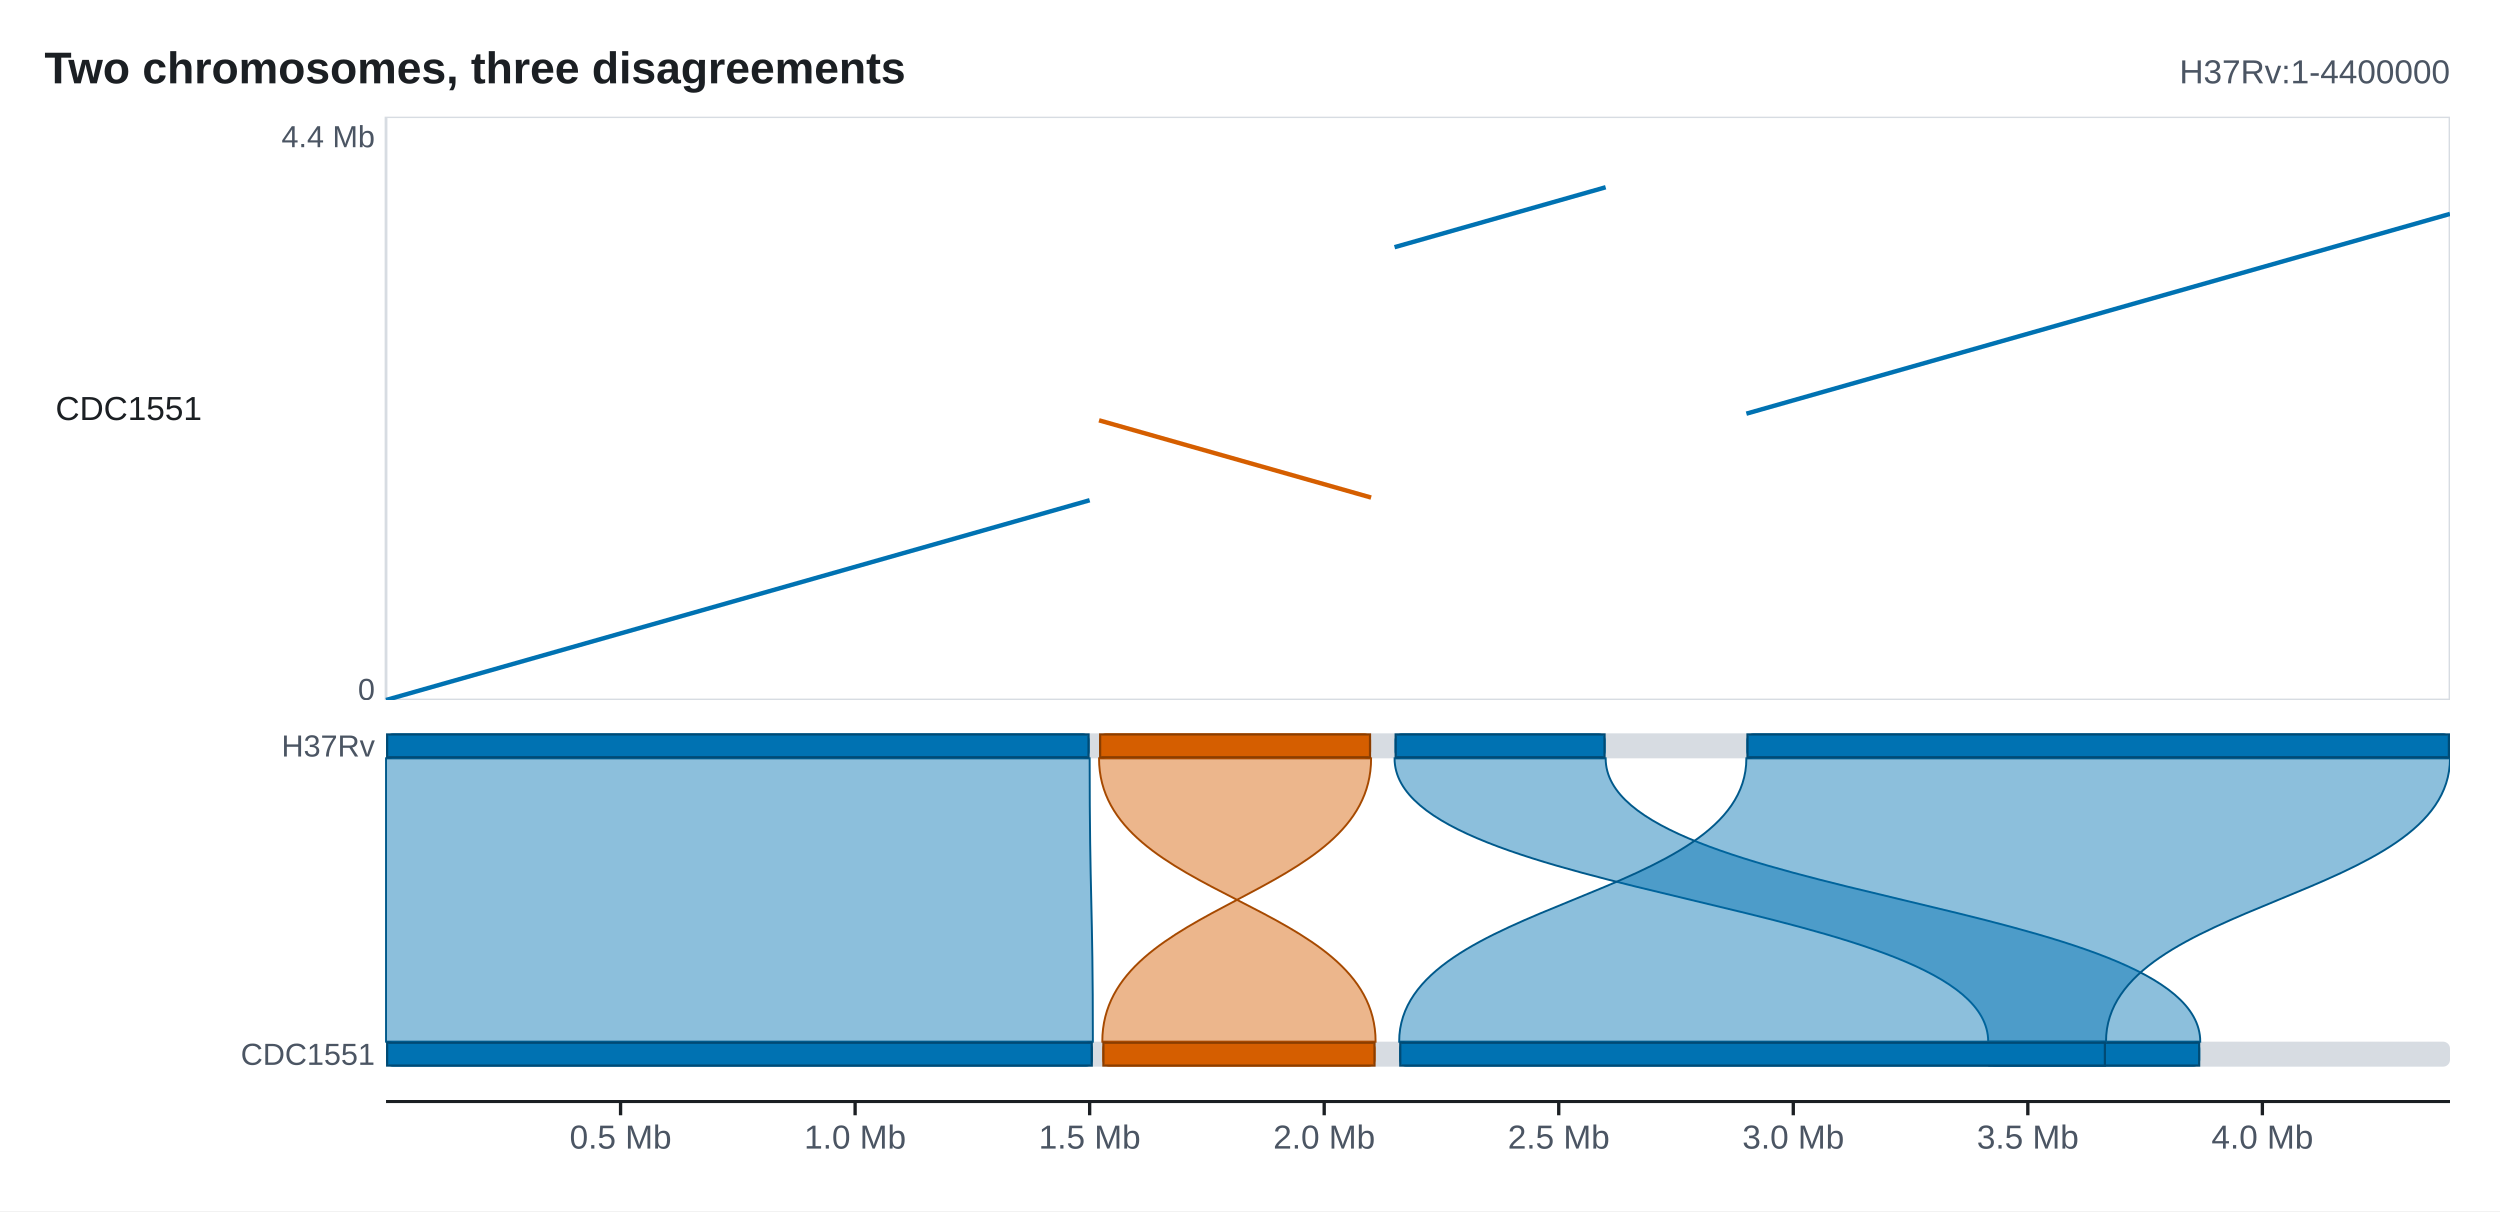
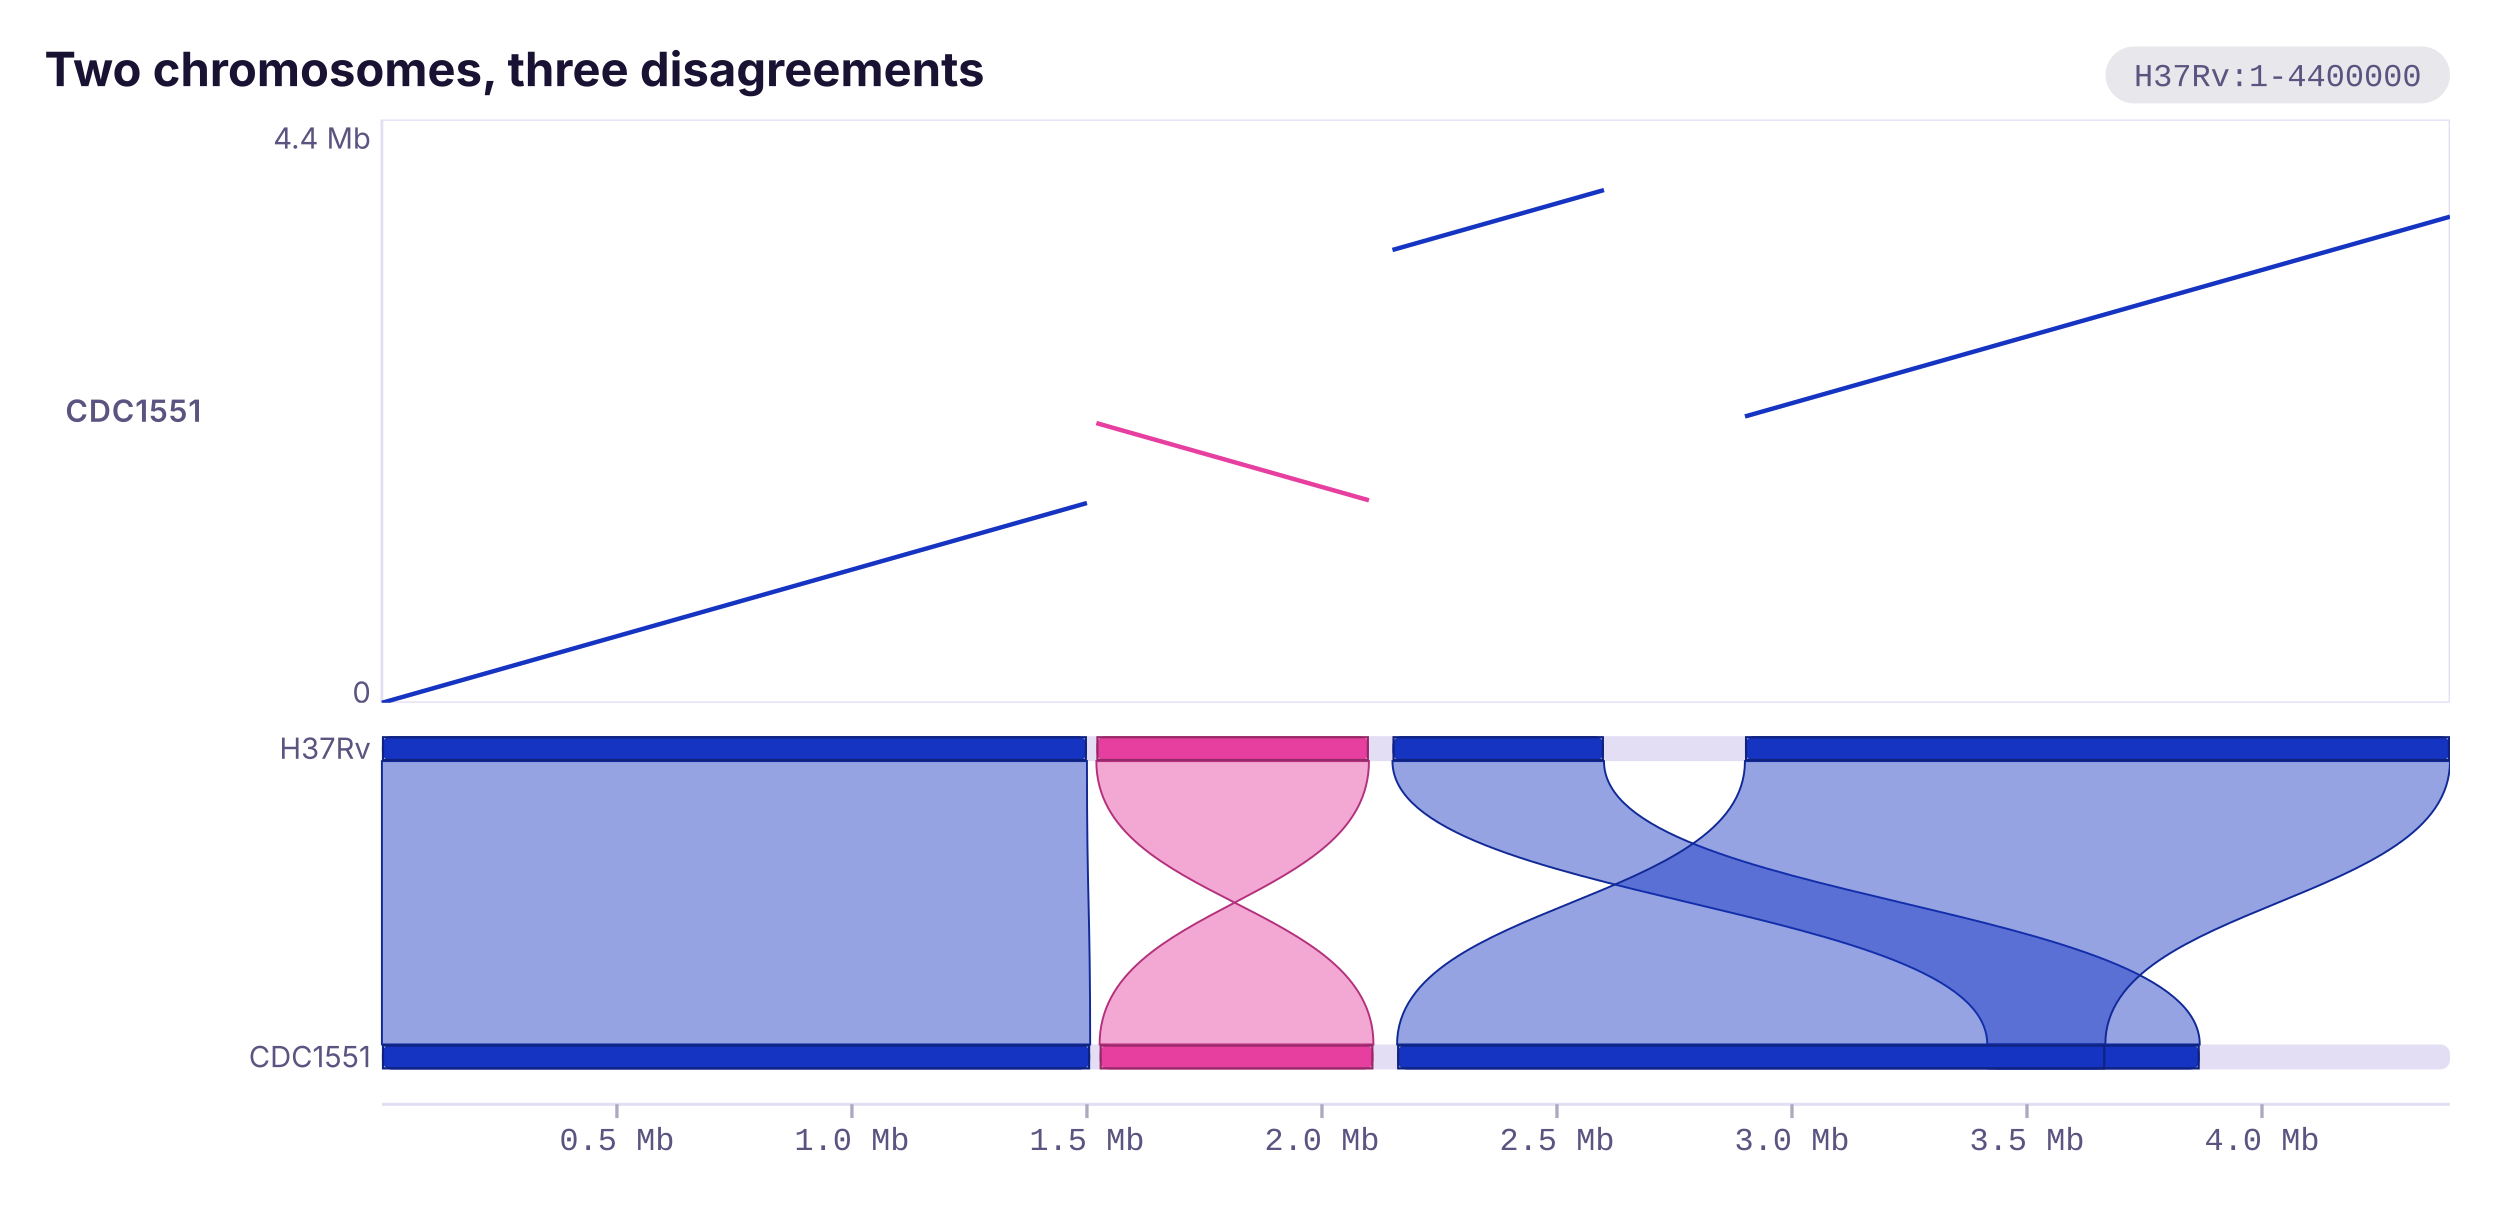
- <svg xmlns="http://www.w3.org/2000/svg" width="900" height="436" viewBox="0 0 900 436" font-family="Liberation Sans, Arial, Helvetica, sans-serif" role="img" aria-labelledby="karyon-title karyon-desc">
+ <svg xmlns="http://www.w3.org/2000/svg" width="900" height="437" viewBox="0 0 900 437" font-family="Inter, Liberation Sans, Arial, Helvetica, sans-serif" role="img" aria-labelledby="karyon-title karyon-desc">
  <defs>
    <clipPath id="karyon-clip-0">
-       <rect x="97.343" y="42" width="784.657" height="210" />
+       <rect x="94.04" y="43" width="787.96" height="210" />
    </clipPath>
    <clipPath id="karyon-clip-1">
-       <rect x="82.68" y="264" width="799.32" height="120" />
+       <rect x="82.448" y="265" width="799.552" height="120" />
    </clipPath>
    <clipPath id="karyon-clip-2">
-       <rect x="138.97" y="396" width="743.03" height="26" />
+       <rect x="137.488" y="397" width="744.512" height="26" />
    </clipPath>
  </defs>
-   <rect x="0" y="0" width="900" height="436" fill="#ffffff" />
-   <text x="16" y="30" fill="#1b1f23" font-size="16" text-anchor="start" font-weight="bold">Two chromosomes, three disagreements</text>
-   <text x="882" y="30" fill="#4b5563" font-size="12" text-anchor="end">H37Rv:1-4400000</text>
-   <text x="72.68" y="151.2" fill="#1b1f23" font-size="12" text-anchor="end">CDC1551</text>
+   <rect x="0" y="0" width="900" height="437" fill="#ffffff" />
+   <text x="16" y="31" fill="#1a1233" font-size="17" text-anchor="start" font-weight="bold">Two chromosomes, three disagreements</text>
+   <rect x="758" y="16.725" width="124" height="20.5" rx="10.25" fill="#e8e7eb" />
+   <text x="820" y="31" fill="#5b5480" font-size="11.5" text-anchor="middle" font-family="JetBrains Mono, Liberation Mono, Menlo, Consolas, monospace">H37Rv:1-4400000</text>
+   <text x="72.448" y="151.85" fill="#5b5480" font-size="11" text-anchor="end" font-weight="600" letter-spacing="0.03em">CDC1551</text>
  <g clip-path="url(#karyon-clip-0)">
-     <rect x="138.97" y="42" width="743.03" height="210" fill="none" stroke="#d7dce2" stroke-width="1" />
+     <rect x="137.488" y="43" width="744.512" height="210" fill="none" stroke="#e4def5" stroke-width="1" />
    <g>
-       <line x1="138.97" y1="252" x2="392.276" y2="180.082" stroke="#0072b2" stroke-width="1.6" />
+       <line x1="137.488" y1="253" x2="391.299" y2="181.082" stroke="#1634c2" stroke-width="1.6" />
    </g>
    <g>
-       <line x1="395.653" y1="151.315" x2="493.598" y2="179.123" stroke="#d55e00" stroke-width="1.6" />
+       <line x1="394.683" y1="152.315" x2="492.823" y2="180.123" stroke="#e63f9f" stroke-width="1.6" />
    </g>
    <g>
-       <line x1="502.041" y1="88.986" x2="578.033" y2="67.411" stroke="#0072b2" stroke-width="1.6" />
+       <line x1="501.284" y1="89.986" x2="577.427" y2="68.411" stroke="#1634c2" stroke-width="1.6" />
    </g>
    <g>
-       <line x1="628.694" y1="148.918" x2="882" y2="77" stroke="#0072b2" stroke-width="1.6" />
+       <line x1="628.189" y1="149.918" x2="882" y2="78" stroke="#1634c2" stroke-width="1.6" />
    </g>
-     <text x="134.97" y="53" fill="#4b5563" font-size="11" text-anchor="end">4.4 Mb</text>
-     <text x="134.97" y="252" fill="#4b5563" font-size="11" text-anchor="end">0</text>
+     <text x="133.488" y="53.5" fill="#5b5480" font-size="10.5" text-anchor="end">4.4 Mb</text>
+     <text x="133.488" y="253" fill="#5b5480" font-size="10.5" text-anchor="end">0</text>
  </g>
  <g clip-path="url(#karyon-clip-1)">
-     <rect x="138.97" y="264" width="743.03" height="9" rx="2.5" fill="#d7dce2" />
-     <rect x="138.97" y="375" width="743.03" height="9" rx="2.5" fill="#d7dce2" />
+     <rect x="137.488" y="265" width="744.512" height="9" rx="3.5" fill="#e4def5" />
+     <rect x="137.488" y="376" width="744.512" height="9" rx="3.5" fill="#e4def5" />
    <g>
-       <path d="M138.97 273 C138.97 324 138.97 324 138.97 375 L393.432 375 C393.432 324 392.276 324 392.276 273 Z" fill="#0072b2" fill-opacity="0.45" />
-       <path d="M138.97 273 C138.97 324 138.97 324 138.97 375 L393.432 375 C393.432 324 392.276 324 392.276 273 Z" fill="none" stroke="#00598b" stroke-width="0.7" />
-       <rect x="138.97" y="264" width="253.306" height="9" rx="2.5" fill="#0072b2" />
-       <rect x="139.37" y="264.4" width="252.506" height="8.2" fill="none" stroke="#004a74" stroke-width="0.8" />
-       <rect x="138.97" y="375" width="254.462" height="9" rx="2.5" fill="#0072b2" />
-       <rect x="139.37" y="375.4" width="253.662" height="8.2" fill="none" stroke="#004a74" stroke-width="0.8" />
+       <path d="M137.488 274 C137.488 325 137.488 325 137.488 376 L392.458 376 C392.458 325 391.299 325 391.299 274 Z" fill="#1634c2" fill-opacity="0.45" />
+       <path d="M137.488 274 C137.488 325 137.488 325 137.488 376 L392.458 376 C392.458 325 391.299 325 391.299 274 Z" fill="none" stroke="#112997" stroke-width="0.7" />
+       <rect x="137.488" y="265" width="253.811" height="9" rx="3.5" fill="#1634c2" />
+       <rect x="137.888" y="265.4" width="253.011" height="8.2" fill="none" stroke="#0e227e" stroke-width="0.8" />
+       <rect x="137.488" y="376" width="254.97" height="9" rx="3.5" fill="#1634c2" />
+       <rect x="137.888" y="376.4" width="254.17" height="8.2" fill="none" stroke="#0e227e" stroke-width="0.8" />
    </g>
    <g>
-       <path d="M395.653 273 C395.653 324 495.217 324 495.217 375 L396.825 375 C396.825 324 493.598 324 493.598 273 Z" fill="#d55e00" fill-opacity="0.45" />
-       <path d="M395.653 273 C395.653 324 495.217 324 495.217 375 L396.825 375 C396.825 324 493.598 324 493.598 273 Z" fill="none" stroke="#a64900" stroke-width="0.7" />
-       <rect x="395.653" y="264" width="97.945" height="9" rx="2.5" fill="#d55e00" />
-       <rect x="396.053" y="264.4" width="97.145" height="8.2" fill="none" stroke="#8a3d00" stroke-width="0.8" />
-       <rect x="396.825" y="375" width="98.392" height="9" rx="2.5" fill="#d55e00" />
-       <rect x="397.225" y="375.4" width="97.592" height="8.2" fill="none" stroke="#8a3d00" stroke-width="0.8" />
+       <path d="M394.683 274 C394.683 325 494.446 325 494.446 376 L395.857 376 C395.857 325 492.823 325 492.823 274 Z" fill="#e63f9f" fill-opacity="0.45" />
+       <path d="M394.683 274 C394.683 325 494.446 325 494.446 376 L395.857 376 C395.857 325 492.823 325 492.823 274 Z" fill="none" stroke="#b3317c" stroke-width="0.7" />
+       <rect x="394.683" y="265" width="98.14" height="9" rx="3.5" fill="#e63f9f" />
+       <rect x="395.083" y="265.4" width="97.34" height="8.2" fill="none" stroke="#962967" stroke-width="0.8" />
+       <rect x="395.857" y="376" width="98.588" height="9" rx="3.5" fill="#e63f9f" />
+       <rect x="396.257" y="376.4" width="97.788" height="8.2" fill="none" stroke="#962967" stroke-width="0.8" />
    </g>
    <g>
-       <path d="M502.041 273 C502.041 324 715.751 324 715.751 375 L792.09 375 C792.09 324 578.033 324 578.033 273 Z" fill="#0072b2" fill-opacity="0.45" />
-       <path d="M502.041 273 C502.041 324 715.751 324 715.751 375 L792.09 375 C792.09 324 578.033 324 578.033 273 Z" fill="none" stroke="#00598b" stroke-width="0.7" />
-       <rect x="502.041" y="264" width="75.992" height="9" rx="2.5" fill="#0072b2" />
-       <rect x="502.441" y="264.4" width="75.192" height="8.2" fill="none" stroke="#004a74" stroke-width="0.8" />
-       <rect x="715.751" y="375" width="76.339" height="9" rx="2.5" fill="#0072b2" />
-       <rect x="716.151" y="375.4" width="75.539" height="8.2" fill="none" stroke="#004a74" stroke-width="0.8" />
+       <path d="M501.284 274 C501.284 325 715.42 325 715.42 376 L791.911 376 C791.911 325 577.427 325 577.427 274 Z" fill="#1634c2" fill-opacity="0.45" />
+       <path d="M501.284 274 C501.284 325 715.42 325 715.42 376 L791.911 376 C791.911 325 577.427 325 577.427 274 Z" fill="none" stroke="#112997" stroke-width="0.7" />
+       <rect x="501.284" y="265" width="76.143" height="9" rx="3.5" fill="#1634c2" />
+       <rect x="501.684" y="265.4" width="75.343" height="8.2" fill="none" stroke="#0e227e" stroke-width="0.8" />
+       <rect x="715.42" y="376" width="76.491" height="9" rx="3.5" fill="#1634c2" />
+       <rect x="715.82" y="376.4" width="75.691" height="8.2" fill="none" stroke="#0e227e" stroke-width="0.8" />
    </g>
    <g>
-       <path d="M628.694 273 C628.694 324 503.699 324 503.699 375 L758.162 375 C758.162 324 882 324 882 273 Z" fill="#0072b2" fill-opacity="0.45" />
-       <path d="M628.694 273 C628.694 324 503.699 324 503.699 375 L758.162 375 C758.162 324 882 324 882 273 Z" fill="none" stroke="#00598b" stroke-width="0.7" />
-       <rect x="628.694" y="264" width="253.306" height="9" rx="2.5" fill="#0072b2" />
-       <rect x="629.094" y="264.4" width="252.506" height="8.2" fill="none" stroke="#004a74" stroke-width="0.8" />
-       <rect x="503.699" y="375" width="254.462" height="9" rx="2.5" fill="#0072b2" />
-       <rect x="504.099" y="375.4" width="253.662" height="8.2" fill="none" stroke="#004a74" stroke-width="0.8" />
+       <path d="M628.189 274 C628.189 325 502.945 325 502.945 376 L757.915 376 C757.915 325 882 325 882 274 Z" fill="#1634c2" fill-opacity="0.45" />
+       <path d="M628.189 274 C628.189 325 502.945 325 502.945 376 L757.915 376 C757.915 325 882 325 882 274 Z" fill="none" stroke="#112997" stroke-width="0.7" />
+       <rect x="628.189" y="265" width="253.811" height="9" rx="3.5" fill="#1634c2" />
+       <rect x="628.589" y="265.4" width="253.011" height="8.2" fill="none" stroke="#0e227e" stroke-width="0.8" />
+       <rect x="502.945" y="376" width="254.97" height="9" rx="3.5" fill="#1634c2" />
+       <rect x="503.345" y="376.4" width="254.17" height="8.2" fill="none" stroke="#0e227e" stroke-width="0.8" />
    </g>
-     <text x="134.97" y="272.35" fill="#4b5563" font-size="11" text-anchor="end">H37Rv</text>
-     <text x="134.97" y="383.35" fill="#4b5563" font-size="11" text-anchor="end">CDC1551</text>
+     <text x="133.488" y="273.175" fill="#5b5480" font-size="10.5" text-anchor="end">H37Rv</text>
+     <text x="133.488" y="384.175" fill="#5b5480" font-size="10.5" text-anchor="end">CDC1551</text>
  </g>
  <g clip-path="url(#karyon-clip-2)">
-     <line x1="138.97" y1="396.5" x2="882" y2="396.5" stroke="#1b1f23" stroke-width="1.2" />
-     <line x1="223.405" y1="396.5" x2="223.405" y2="401.5" stroke="#1b1f23" stroke-width="1.2" />
-     <text x="223.405" y="413.5" fill="#4b5563" font-size="12" text-anchor="middle">0.5 Mb</text>
-     <line x1="307.84" y1="396.5" x2="307.84" y2="401.5" stroke="#1b1f23" stroke-width="1.2" />
-     <text x="307.84" y="413.5" fill="#4b5563" font-size="12" text-anchor="middle">1.0 Mb</text>
-     <line x1="392.276" y1="396.5" x2="392.276" y2="401.5" stroke="#1b1f23" stroke-width="1.2" />
-     <text x="392.276" y="413.5" fill="#4b5563" font-size="12" text-anchor="middle">1.5 Mb</text>
-     <line x1="476.711" y1="396.5" x2="476.711" y2="401.5" stroke="#1b1f23" stroke-width="1.2" />
-     <text x="476.711" y="413.5" fill="#4b5563" font-size="12" text-anchor="middle">2.0 Mb</text>
-     <line x1="561.146" y1="396.5" x2="561.146" y2="401.5" stroke="#1b1f23" stroke-width="1.2" />
-     <text x="561.146" y="413.5" fill="#4b5563" font-size="12" text-anchor="middle">2.5 Mb</text>
-     <line x1="645.581" y1="396.5" x2="645.581" y2="401.5" stroke="#1b1f23" stroke-width="1.2" />
-     <text x="645.581" y="413.5" fill="#4b5563" font-size="12" text-anchor="middle">3.0 Mb</text>
-     <line x1="730.016" y1="396.5" x2="730.016" y2="401.5" stroke="#1b1f23" stroke-width="1.2" />
-     <text x="730.016" y="413.5" fill="#4b5563" font-size="12" text-anchor="middle">3.5 Mb</text>
-     <line x1="814.452" y1="396.5" x2="814.452" y2="401.5" stroke="#1b1f23" stroke-width="1.2" />
-     <text x="814.452" y="413.5" fill="#4b5563" font-size="12" text-anchor="middle">4.0 Mb</text>
+     <line x1="137.488" y1="397.5" x2="882" y2="397.5" stroke="#e4def5" stroke-width="1.2" />
+     <line x1="222.091" y1="397.5" x2="222.091" y2="402.5" stroke="#adaac0" stroke-width="1.2" />
+     <text x="222.091" y="414" fill="#5b5480" font-size="11.5" text-anchor="middle" font-family="JetBrains Mono, Liberation Mono, Menlo, Consolas, monospace">0.5 Mb</text>
+     <line x1="306.695" y1="397.5" x2="306.695" y2="402.5" stroke="#adaac0" stroke-width="1.2" />
+     <text x="306.695" y="414" fill="#5b5480" font-size="11.5" text-anchor="middle" font-family="JetBrains Mono, Liberation Mono, Menlo, Consolas, monospace">1.0 Mb</text>
+     <line x1="391.299" y1="397.5" x2="391.299" y2="402.5" stroke="#adaac0" stroke-width="1.2" />
+     <text x="391.299" y="414" fill="#5b5480" font-size="11.5" text-anchor="middle" font-family="JetBrains Mono, Liberation Mono, Menlo, Consolas, monospace">1.5 Mb</text>
+     <line x1="475.902" y1="397.5" x2="475.902" y2="402.5" stroke="#adaac0" stroke-width="1.2" />
+     <text x="475.902" y="414" fill="#5b5480" font-size="11.5" text-anchor="middle" font-family="JetBrains Mono, Liberation Mono, Menlo, Consolas, monospace">2.0 Mb</text>
+     <line x1="560.506" y1="397.5" x2="560.506" y2="402.5" stroke="#adaac0" stroke-width="1.2" />
+     <text x="560.506" y="414" fill="#5b5480" font-size="11.5" text-anchor="middle" font-family="JetBrains Mono, Liberation Mono, Menlo, Consolas, monospace">2.5 Mb</text>
+     <line x1="645.11" y1="397.5" x2="645.11" y2="402.5" stroke="#adaac0" stroke-width="1.2" />
+     <text x="645.11" y="414" fill="#5b5480" font-size="11.5" text-anchor="middle" font-family="JetBrains Mono, Liberation Mono, Menlo, Consolas, monospace">3.0 Mb</text>
+     <line x1="729.713" y1="397.5" x2="729.713" y2="402.5" stroke="#adaac0" stroke-width="1.2" />
+     <text x="729.713" y="414" fill="#5b5480" font-size="11.5" text-anchor="middle" font-family="JetBrains Mono, Liberation Mono, Menlo, Consolas, monospace">3.5 Mb</text>
+     <line x1="814.317" y1="397.5" x2="814.317" y2="402.5" stroke="#adaac0" stroke-width="1.2" />
+     <text x="814.317" y="414" fill="#5b5480" font-size="11.5" text-anchor="middle" font-family="JetBrains Mono, Liberation Mono, Menlo, Consolas, monospace">4.0 Mb</text>
  </g>
</svg>
